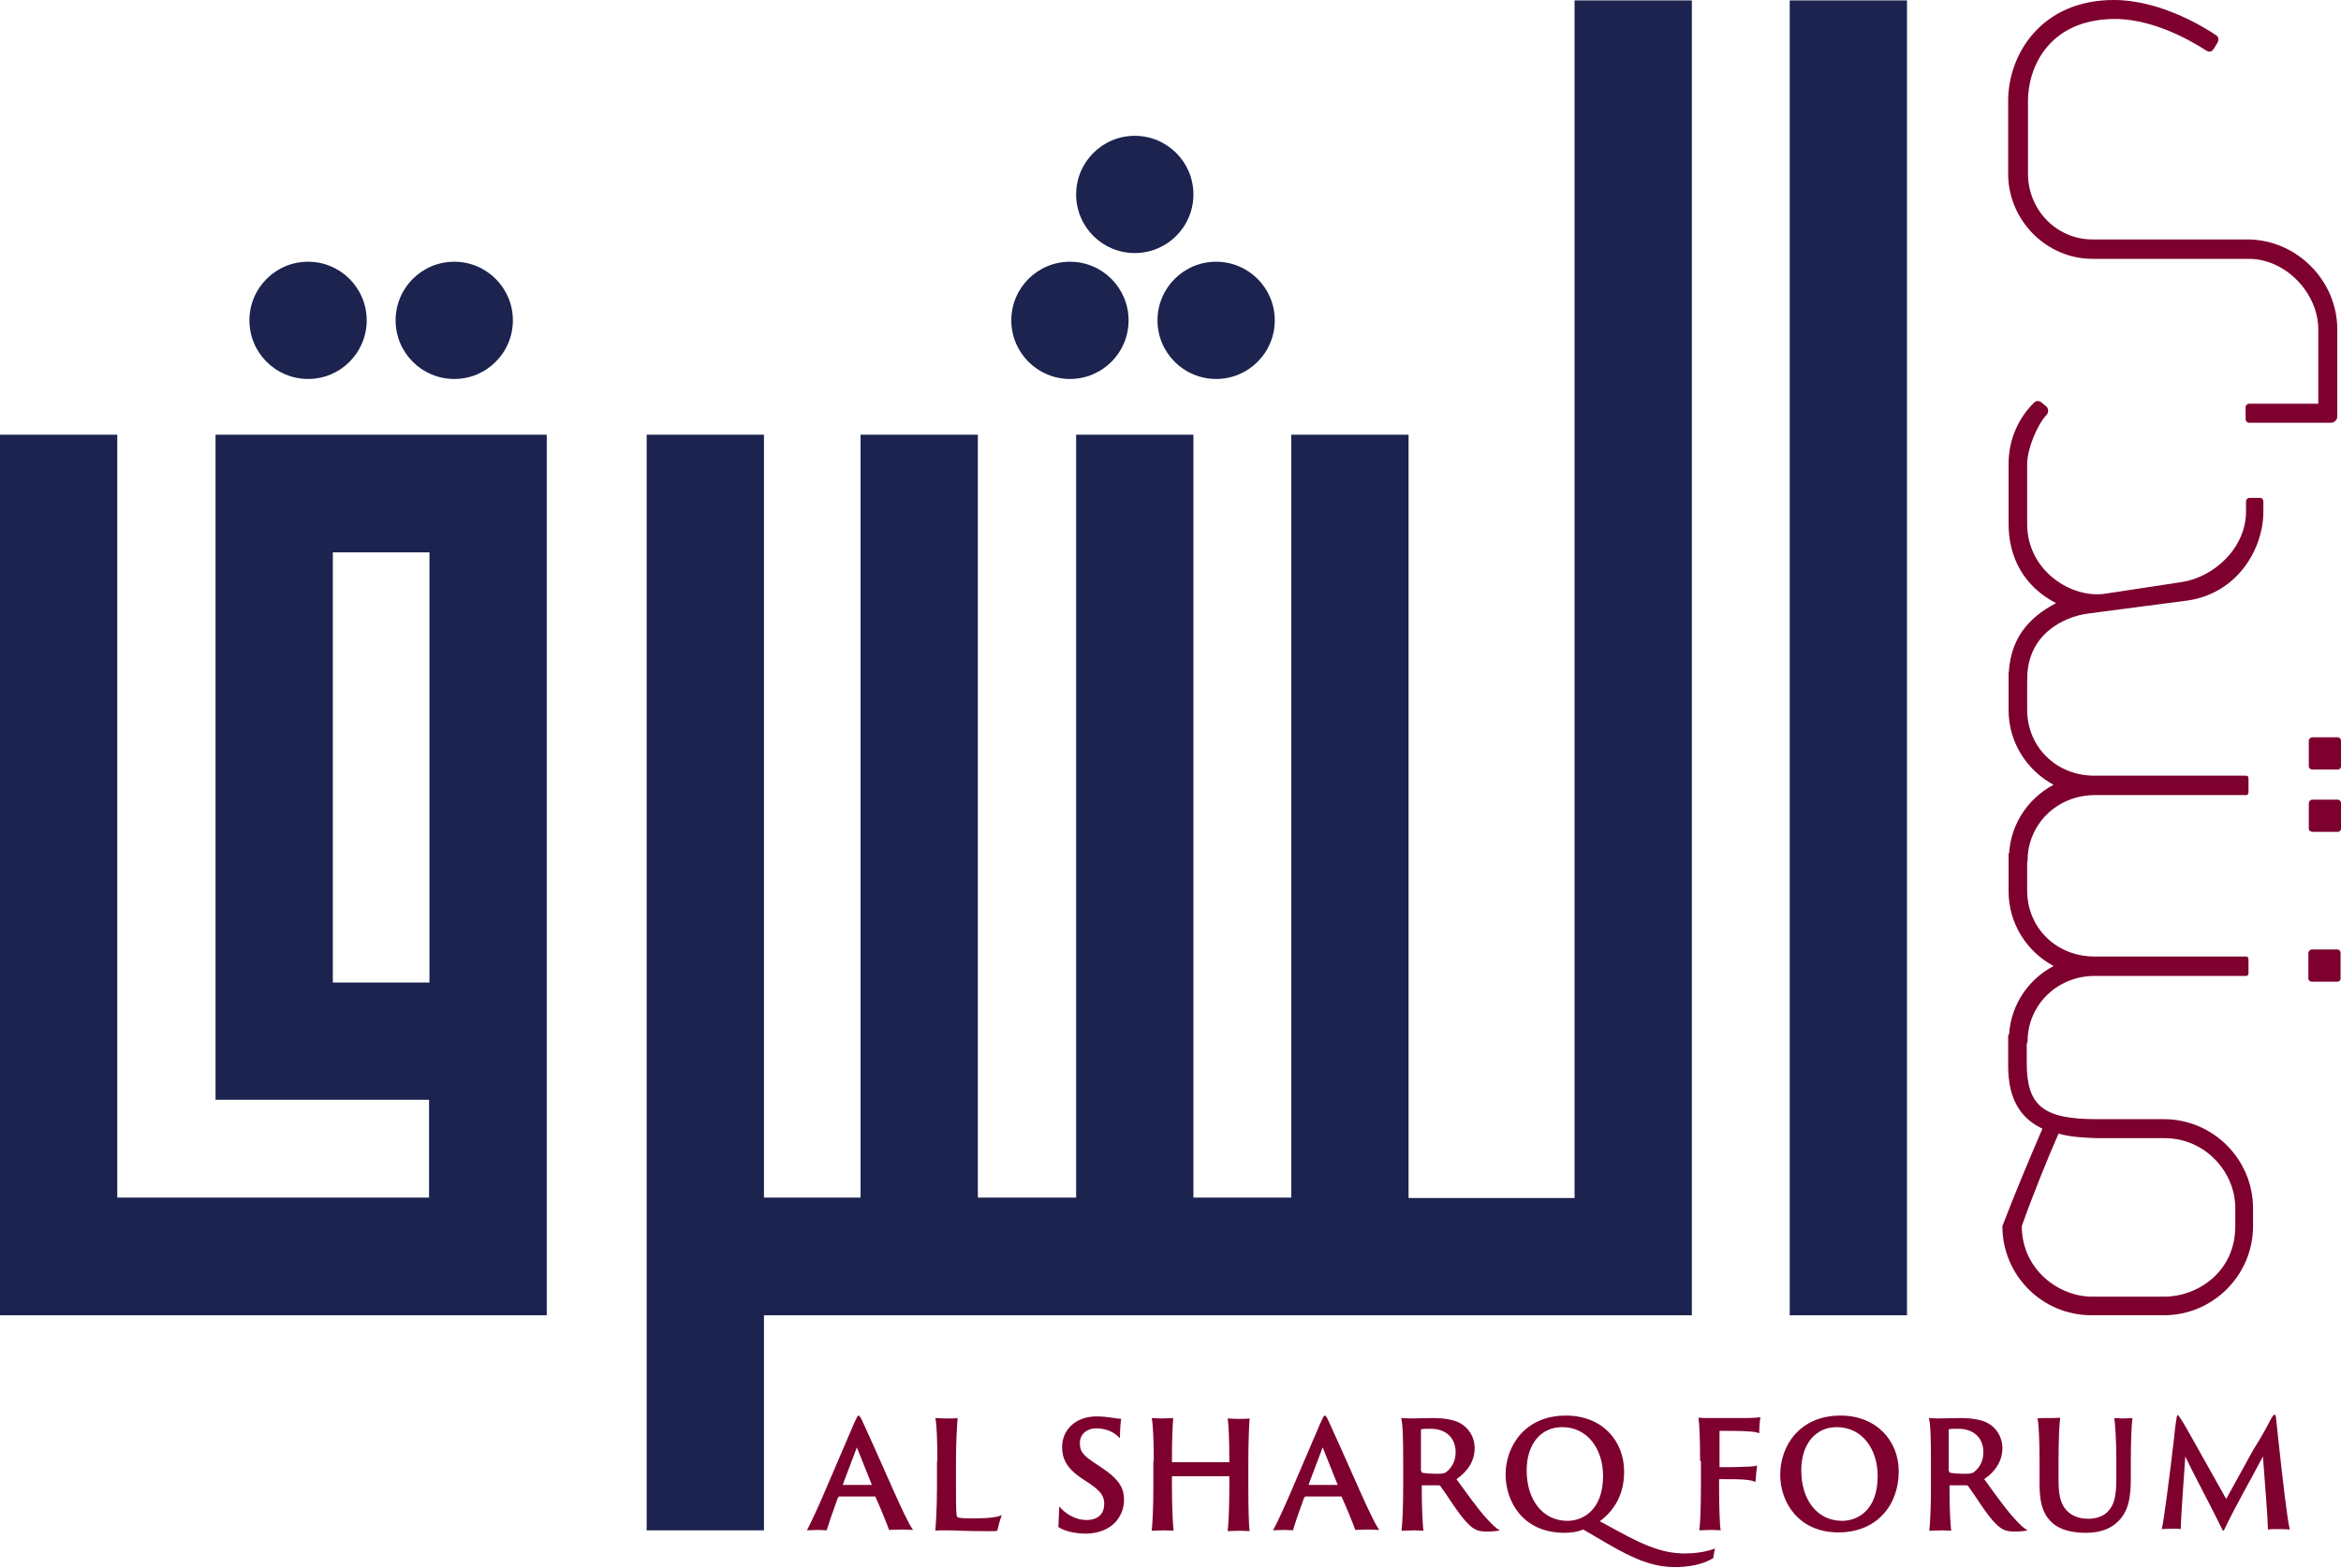
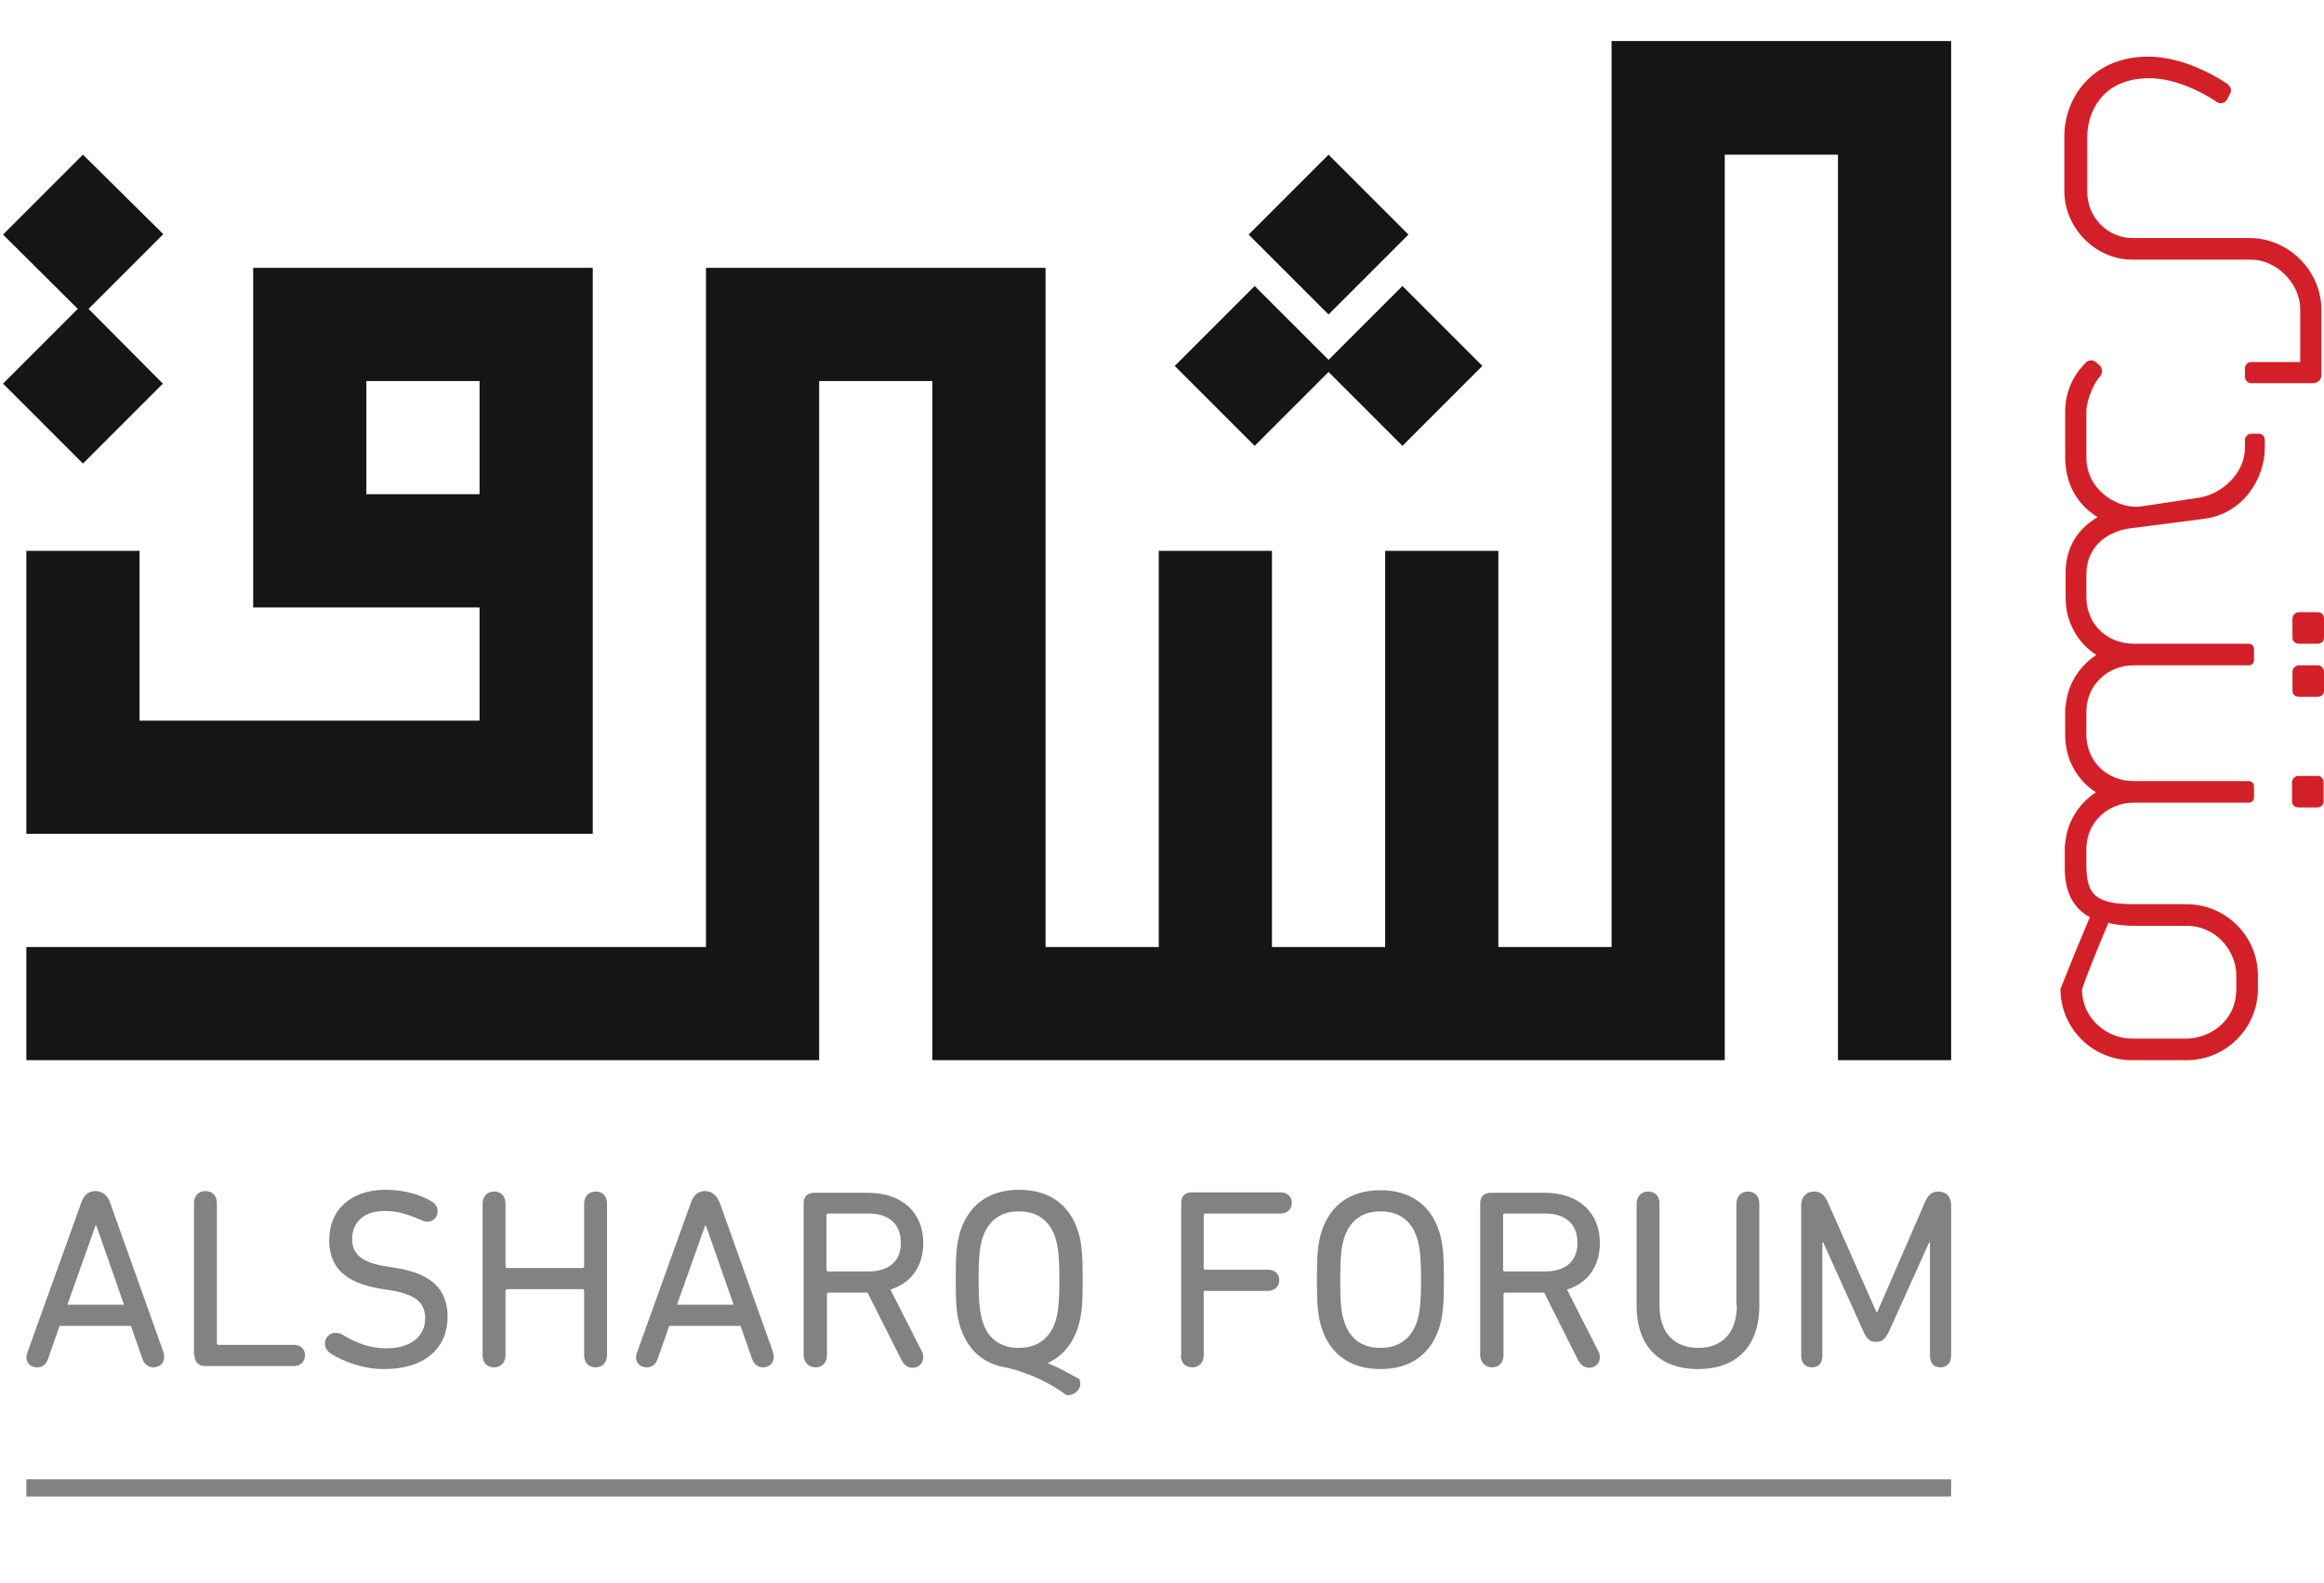
- <svg xmlns="http://www.w3.org/2000/svg" version="1.1" id="Layer_1" x="0px" y="0px" viewBox="0 0 566.9 379.6" enable-background="new 0 0 566.9 379.6" xml:space="preserve">
-   <g>
-     <path fill="#1B234E" d="M461.8,0.1v318.5h-28.4V0.1H461.8z M381.2,290.2h-40.1V105.3h-28.4v184.8H289V105.3h-28.4v184.8h-23.8   V105.3h-28.4v184.8h-23.4V105.3h-28.4v265.4h28.4v-52.1h224.7h0V0.1h-28.4V290.2z M132.4,105.3v213.3H0V105.3h28.4v184.8h75.5   v-23.7H52.2V105.3H132.4z M103.9,133.8H80.6V238h23.4V133.8z" />
-     <circle fill="#1B234E" cx="274.8" cy="47.1" r="14.2" />
-     <circle fill="#1B234E" cx="259.1" cy="77.6" r="14.2" />
-     <circle fill="#1B234E" cx="294.5" cy="77.6" r="14.2" />
-     <circle fill="#1B234E" cx="74.6" cy="77.6" r="14.2" />
-     <circle fill="#1B234E" cx="110" cy="77.6" r="14.2" />
-     <g>
-       <path fill="#7D002E" d="M203.1,362.7c-0.1,0-0.1,0-0.2,0.1c-1,2.7-2.2,6.2-2.7,7.9c-0.5,0-1-0.1-2.1-0.1c-1.2,0-2.3,0.1-2.7,0.1    c1-1.9,2.5-5.1,4.3-9.3l7.2-16.8c0.6-1.3,0.8-1.7,1-1.7c0.2,0,0.5,0.3,1.1,1.7c0.5,1,4.1,9.1,7.3,16.3c1.7,3.8,3.7,8.2,4.8,9.7    c-0.9,0-1.9-0.1-2.4-0.1c-1.3,0-2.8,0.1-3.4,0.1c-0.6-1.7-2.2-5.6-3.3-8c0-0.1,0-0.1-0.1-0.1H203.1z M211,359.7    c0.1,0,0.1,0,0.1-0.1l-3.6-9l-3.4,9c0,0.1,0,0.1,0.1,0.1H211z" />
-       <path fill="#7D002E" d="M227,353.9c0-5.2-0.2-9.3-0.5-10.4c0.4,0,1.6,0.1,2.3,0.1c1.3,0,2.6,0,3.1-0.1c-0.1,1.4-0.4,5.3-0.4,10.3    v6.1c0,6.5,0.1,7.4,0.3,7.5c0.1,0.2,0.5,0.3,0.9,0.3c0.8,0.1,1.9,0.1,3.4,0.1c3.5,0,5.5-0.3,6.5-0.8c-0.4,0.9-0.9,3-1.1,3.8    c-0.2,0.1-0.7,0.1-2.5,0.1c-5.3,0-7.4-0.2-10-0.2c-1.3,0-2,0-2.5,0.1c0.1-1.3,0.4-5.2,0.4-10.4V353.9z" />
-       <path fill="#7D002E" d="M256.5,364.9c1.2,1.5,3.7,3.3,6.6,3.3c3,0,4.3-1.7,4.3-3.9c0-1.8-0.7-3-3.5-4.9l-1.8-1.2    c-4-2.6-4.9-5.1-4.9-7.7c0-4,3.1-7.4,8.4-7.4c1.5,0,2.7,0.2,3.6,0.3c1.2,0.2,2,0.3,2.3,0.3c-0.1,0.4-0.3,2.8-0.3,4.7    c-0.7-0.8-2.5-2.4-5.7-2.4c-2.5,0-4,1.6-4,3.5c0,1.7,0.4,2.8,3.3,4.7l1.8,1.2c4.4,2.9,5.6,5,5.6,8c0,2-0.9,4.8-3.5,6.5    c-1.8,1.2-4.1,1.6-5.8,1.6c-2.4,0-5.2-0.6-6.6-1.6C256.3,369.1,256.5,366.4,256.5,364.9z" />
-       <path fill="#7D002E" d="M279.4,353.9c0-5.2-0.2-9-0.5-10.4c0.4,0,1.4,0.1,2.2,0.1c1.3,0,2.5-0.1,3-0.1c-0.1,1.3-0.3,4.6-0.3,10    v0.6c0,0.1,0,0.1,0.1,0.1h13.7c0.1,0,0.1,0,0.1-0.1v-0.6c0-5.2-0.2-8.5-0.4-9.9c0.5,0,1.3,0.1,2.3,0.1c1.2,0,2.2,0,3-0.1    c-0.1,1.4-0.3,5.4-0.3,10.5v6.4c0,4.3,0.1,8.8,0.3,10.4c-0.4,0-1.5-0.1-2.3-0.1c-1.1,0-2.7,0.1-3,0.1c0.2-1.6,0.4-5.9,0.4-10.5    v-2.7c0-0.1,0-0.1-0.1-0.1h-13.7c-0.1,0-0.1,0.1-0.1,0.1v2.7c0,4.3,0.2,8.8,0.4,10.4c-0.4,0-1.2-0.1-2.1-0.1    c-1.4,0-2.6,0.1-3.2,0.1c0.2-1.6,0.4-5.9,0.4-10.5V353.9z" />
-       <path fill="#7D002E" d="M316,362.7c-0.1,0-0.1,0-0.2,0.1c-1,2.7-2.2,6.2-2.7,7.9c-0.5,0-1-0.1-2.1-0.1c-1.2,0-2.3,0.1-2.7,0.1    c1-1.9,2.5-5.1,4.3-9.3l7.2-16.8c0.6-1.3,0.8-1.7,1-1.7c0.2,0,0.5,0.3,1.1,1.7c0.5,1,4.1,9.1,7.3,16.3c1.7,3.8,3.7,8.2,4.8,9.7    c-0.9,0-1.9-0.1-2.4-0.1c-1.3,0-2.8,0.1-3.4,0.1c-0.6-1.7-2.2-5.6-3.3-8c0-0.1,0-0.1-0.1-0.1H316z M323.8,359.7    c0.1,0,0.1,0,0.1-0.1l-3.6-9l-3.4,9c0,0.1,0,0.1,0.1,0.1H323.8z" />
-       <path fill="#7D002E" d="M339.8,353.9c0-5.2-0.1-9.1-0.5-10.4c0.8,0,1.5,0.1,2.2,0.1c0.7,0,3.9-0.1,5.4-0.1c2.9,0,5.2,0.4,6.8,1.3    c1.9,1.1,3.4,3.2,3.4,6c0,3-1.6,5.6-4.4,7.5c2.2,3,4.7,6.6,7,9.2c1.6,1.8,2.7,2.8,3.5,3.2c-0.6,0.2-2.1,0.3-3.2,0.3    c-2.2,0-3.2-0.6-4.5-1.9c-2.1-2-5.1-7-6.6-9c-0.1-0.2-0.3-0.3-0.4-0.3c-0.8,0-2.8,0-4.1,0c-0.1,0-0.1,0.1-0.1,0.2v1    c0,4.3,0.2,8.1,0.4,9.8c-0.5,0-1.3-0.1-2.2-0.1c-0.9,0-2.6,0.1-3.1,0.1c0.2-1.5,0.4-5.9,0.4-10.5V353.9z M344.2,356.3    c0,0.3,0,0.3,0.1,0.4c0.7,0.2,2.2,0.3,3.9,0.3c1,0,1.6-0.1,2-0.4c1.2-0.9,2.3-2.5,2.3-4.8c0-3.8-2.7-5.7-6-5.7c-1,0-1.9,0-2.3,0.1    c-0.1,0-0.1,0.1-0.1,0.3V356.3z" />
-       <path fill="#7D002E" d="M364.6,357.2c0-6.9,4.7-14.3,14.6-14.3c8.8,0,14.1,6.1,14.1,13.6c0,5.2-2.1,9.2-5.9,12l4.8,2.6    c6.9,3.8,11.2,5.2,15.8,5.2c2.3,0,4.9-0.3,7.3-1.2c-0.1,0.5-0.4,1.8-0.4,2.3c-2.6,1.7-6.4,2.2-9.2,2.2c-5.2,0-9.7-1.7-17-6    l-5.3-3.1c-1.8,0.7-3.3,0.8-4.7,0.8C368.5,371.2,364.6,363.4,364.6,357.2z M388.2,357.5c0-6.4-3.7-11.8-9.9-11.8    c-5,0-8.6,3.9-8.6,10.5c0,6.9,3.7,12.2,9.9,12.2C383.1,368.4,388.2,366,388.2,357.5z" />
-       <path fill="#7D002E" d="M411.7,353.9c0-5.9-0.2-9.3-0.4-10.5c0.7,0.1,2,0.1,3,0.1h8.7c1.3,0,2.7-0.1,3.3-0.2    c-0.2,1.3-0.3,3.1-0.3,3.9c-0.6-0.3-1.2-0.4-3.2-0.5c-1.2-0.1-3.9-0.1-6.3-0.1c-0.1,0-0.1,0-0.1,0.1c0,2.7,0,5.7,0,8.5    c0,0.1,0,0.2,0.1,0.2c0.7,0,4.5,0,5.7-0.1c2.2,0,2.9-0.2,3.3-0.3c-0.1,0.5-0.3,2.8-0.4,4c-0.5-0.3-1.4-0.5-2.9-0.6    c-1.2-0.1-3.8-0.1-5.8-0.1c-0.1,0-0.1,0.1-0.1,0.2v1.8c0,3.4,0.1,9.2,0.4,10.4c-0.3,0-0.9-0.1-2.3-0.1c-0.9,0-2.5,0.1-2.9,0.1    c0.2-1.2,0.4-5.2,0.4-10.5V353.9z" />
-       <path fill="#7D002E" d="M431.1,357.3c0-7.2,4.8-14.4,14.6-14.4c8.7,0,14.1,6.1,14.1,13.5c0,8.3-5.4,14.8-14.6,14.8    C435.4,371.2,431.1,363.7,431.1,357.3z M454.7,357.5c0-6.4-3.7-11.8-9.9-11.8c-5,0-8.6,3.9-8.6,10.5c0,6.9,3.7,12.2,9.9,12.2    C449.7,368.4,454.7,366,454.7,357.5z" />
-       <path fill="#7D002E" d="M467.6,353.9c0-5.2-0.1-9.1-0.5-10.4c0.8,0,1.5,0.1,2.2,0.1c0.7,0,3.9-0.1,5.4-0.1c2.9,0,5.2,0.4,6.8,1.3    c1.9,1.1,3.4,3.2,3.4,6c0,3-1.6,5.6-4.4,7.5c2.2,3,4.7,6.6,7,9.2c1.6,1.8,2.7,2.8,3.5,3.2c-0.6,0.2-2.1,0.3-3.2,0.3    c-2.2,0-3.2-0.6-4.5-1.9c-2.1-2-5.1-7-6.6-9c-0.1-0.2-0.3-0.3-0.4-0.3c-0.8,0-2.8,0-4.1,0c-0.1,0-0.1,0.1-0.1,0.2v1    c0,4.3,0.2,8.1,0.4,9.8c-0.5,0-1.3-0.1-2.2-0.1c-0.9,0-2.6,0.1-3.1,0.1c0.2-1.5,0.4-5.9,0.4-10.5V353.9z M472,356.3    c0,0.3,0,0.3,0.1,0.4c0.7,0.2,2.2,0.3,3.9,0.3c1,0,1.6-0.1,2-0.4c1.2-0.9,2.3-2.5,2.3-4.8c0-3.8-2.7-5.7-6-5.7c-1,0-1.9,0-2.3,0.1    c-0.1,0-0.1,0.1-0.1,0.3V356.3z" />
-       <path fill="#7D002E" d="M495.6,343.5c1.5,0,2.7,0,3.3-0.1c-0.2,1.3-0.4,5.4-0.4,10.5v4.8c0,4.5,0.9,6.3,2.5,7.7    c1.6,1.3,3.5,1.5,4.8,1.5s3.3-0.4,4.5-1.6c1.8-1.8,2.2-4,2.2-8.5v-3.9c0-5.2-0.3-9.1-0.5-10.4c0.5,0,1.4,0.1,1.9,0.1    c1.2,0,2.2-0.1,2.5-0.1c-0.2,1.3-0.4,5.4-0.4,10.5v3.9c0,4.2-0.3,8.4-3.6,11.1c-2.2,1.9-5,2.3-7.4,2.3c-2.9,0-6-0.6-8-2.4    c-1.8-1.6-3.1-4-3.1-9.2v-5.7c0-5.2-0.2-9.3-0.5-10.4C494,343.5,494.8,343.5,495.6,343.5z" />
-       <path fill="#7D002E" d="M526.4,349c0.2-2,0.4-3.9,0.7-5.6c0.1-0.5,0.1-0.6,0.3-0.6c0.1,0,0.3,0.3,0.5,0.6c0.8,1.1,2.3,3.9,3.4,5.8    l7.8,13.9l6.5-11.8c2.4-3.8,3.3-5.6,4.3-7.5c0.5-0.9,0.7-1.1,0.9-1.1s0.3,0.1,0.4,1.1c0.2,1.8,0.4,3.7,0.6,5.6    c0.9,8.4,2.1,18.8,2.7,21.1c-0.4,0-1-0.1-2.2-0.1c-1.3,0-2.5,0-3.1,0.1c0-2.7-0.8-11.9-1.2-17.7c-3,5.7-6.8,12.3-9.3,17.6    c-0.2,0.5-0.4,0.5-0.6,0c-2.9-6-6.5-12.5-8.9-17.6c-0.4,6-1.1,15-1.1,17.6c-0.5-0.1-1.5-0.1-1.9-0.1c-1.3,0-2.2,0.1-2.7,0.1    C524,368.4,525.4,357.5,526.4,349z" />
-     </g>
-     <g>
-       <path fill="#7D002E" d="M543.8,98.6c0-0.4,0.4-0.8,0.8-0.8h16.8v-18c0-8.8-7.9-17.1-16.8-17.1h-37.9c-11.1,0-20.4-9.3-20.4-20.6    V24.4c0-11.2,8-24.4,25.6-24.4c12,0,23.2,7.5,24.7,8.5c0.7,0.4,0.8,1.2,0.3,2l-0.8,1.3c-0.5,0.9-1.3,0.8-1.9,0.4    c-0.7-0.4-11.2-7.6-22-7.6c-16,0-21.1,11.7-21.1,19.8v17.7c0,8.7,6.9,15.9,15.6,15.9h37.5c11.9,0,21.8,9.9,21.8,21.8v21.1    c0,0.8-0.7,1.5-1.5,1.5h-19.9c-0.4,0-0.8-0.4-0.8-0.8V98.6z" />
-       <path fill="#7D002E" d="M505.8,148.6c-6.3,0.8-14.9,5.2-14.9,15.9c0,0.4-0.3,0.7-0.8,0.7h-2.9c-0.4,0-0.8-0.3-0.8-0.7    c0-9.6,4.8-14.9,11.5-18.4c-7.9-4.1-11.5-11.2-11.5-19.2v-14.5c0-6.5,2.8-11.5,6.1-14.8c0.7-0.7,1.5-0.5,2,0l1.1,0.9    c0.5,0.5,0.5,1.5,0,2c-2.3,2.4-4.7,8.3-4.7,11.9v14.5c0,11.5,10.9,18.2,19,16.9l18.4-2.8c7.9-1.2,15.6-8.3,15.6-17.1v-2.5    c0-0.4,0.4-0.8,0.8-0.8h2.7c0.3,0,0.7,0.4,0.7,0.8v2.5c0,9.3-6.5,20-18.6,21.6L505.8,148.6z" />
-       <path fill="#7D002E" d="M497.3,190.1c-6.5-3.5-10.9-10.3-10.9-18.1v-8.8c0-0.4,0.4-0.7,0.8-0.7h2.9c0.5,0,0.8,0.3,0.8,0.7v8.7    c0,9.1,7.1,16,16.3,16h36.6c0.4,0,0.7,0.1,0.7,0.7v3.3c0,0.5-0.3,0.7-0.5,0.7h-36.7c-9.2,0-16.3,7.1-16.3,15.9    c0,0.4-0.3,0.7-0.8,0.7h-2.9c-0.4,0-0.8-0.3-0.8-0.7C486.3,200.5,490.7,193.6,497.3,190.1z M566.1,178.6c0.5,0,0.8,0.4,0.8,0.9    v6.1c0,0.5-0.3,0.8-0.8,0.8H560c-0.5,0-0.9-0.3-0.9-0.8v-6.1c0-0.5,0.4-0.9,0.9-0.9H566.1z M566.1,193.7c0.5,0,0.8,0.4,0.8,0.9    v6.1c0,0.5-0.3,0.8-0.8,0.8H560c-0.5,0-0.9-0.3-0.9-0.8v-6.1c0-0.5,0.4-0.9,0.9-0.9H566.1z" />
-       <path fill="#7D002E" d="M497.3,234c-6.5-3.5-10.9-10.3-10.9-18.1V207c0-0.4,0.4-0.7,0.8-0.7h2.9c0.5,0,0.8,0.3,0.8,0.7v8.7    c0,9.1,7.1,16,16.3,16h36.6c0.4,0,0.7,0.1,0.7,0.7v3.3c0,0.5-0.3,0.7-0.5,0.7h-36.7c-9.2,0-16.3,7.1-16.3,15.9    c0,0.4-0.3,0.7-0.8,0.7h-2.9c-0.4,0-0.8-0.3-0.8-0.7C486.3,244.4,490.7,237.5,497.3,234z M566,230c0.5,0,0.8,0.4,0.8,0.9v6.1    c0,0.5-0.3,0.8-0.8,0.8h-6.1c-0.5,0-0.9-0.3-0.9-0.8v-6.1c0-0.5,0.4-0.9,0.9-0.9H566z" />
-       <path fill="#7D002E" d="M494.6,273.4c-5.1-2.4-8.3-6.9-8.3-15.2v-7.2c0-0.4,0.4-0.7,0.8-0.7h2.9c0.5,0,0.8,0.3,0.8,0.7v6.5    c0,10.4,4,13.6,16.9,13.6h16.3c11.9,0,21.6,9.7,21.6,21.6v4.3c0,11.9-9.7,21.6-21.6,21.6h-17.5c-12,0-21.6-9.7-21.6-21.6    C487.9,289.2,491.4,280.8,494.6,273.4z M498.5,274.6c-2.7,6.1-6.5,15.6-8.9,22.4c0,10.4,8.8,17.1,17.1,17.1h17.5    c7.6,0,17.1-5.7,17.1-17.1v-4.4c0-8.7-7.3-16.9-17.1-16.9h-16.3C504.5,275.6,501.3,275.4,498.5,274.6z" />
-     </g>
-   </g>
+ <svg xmlns="http://www.w3.org/2000/svg" version="1.1" id="Layer_1" x="0px" y="0px" viewBox="0 0 537.9 366.3" enable-background="new 0 0 537.9 366.3" xml:space="preserve">
+   <path fill-rule="evenodd" clip-rule="evenodd" fill="#151515" d="M111,88.2v26.2H84.8V88.2H111z M271.9,84.7l18.5,18.5l17.1-17.1  l17.1,17.1l18.5-18.5l-18.5-18.5l-17.1,17.1l-17.1-17.1L271.9,84.7z M289,54.3l18.5,18.5L326,54.3l-18.5-18.5L289,54.3z M18,71.5  L0.7,88.8l18.5,18.5l18.5-18.5L20.5,71.5l17.3-17.3L19.2,35.8L0.7,54.3L18,71.5z M6.1,127.5h26.2v13.1v26.2h26.2h26.2H111v-26.2  H84.8H58.6v-26.2V88.2V62h26.2H111h26.2v26.2v26.2v26.2v26.2V193H111H84.8H58.6H32.3H6.1v-26.2v-26.2V127.5z M425.4,245.4h26.2  v-26.2V193v-26.2v-26.2v-26.2V88.2V62V35.8V9.5h-26.2h-26.2H373v26.2V62v26.2v26.2v26.2v26.2V193v26.2h-26.2V193v-26.2v-26.2v-13.1  h-26.2v13.1v26.2V193v26.2h-26.2V193v-26.2v-26.2v-13.1h-26.2v13.1v26.2V193v26.2H242V193v-26.2v-26.2v-26.2V88.2V62h-26.2h-26.2  h-26.2v26.2v26.2v26.2v26.2V193v26.2h-26.2H111H84.8H58.6H32.3H6.1v26.2h26.2h26.2h26.2H111h26.2h26.2h26.2v-26.2V193v-26.2v-26.2  v-26.2V88.2h26.2v26.2v26.2v26.2V193v26.2v26.2H242h26.2h26.2h26.2h26.2H373h26.2v-26.2V193v-26.2v-26.2v-26.2V88.2V62V35.8h26.2V62  v26.2v26.2v26.2v26.2V193v26.2V245.4z" />
+   <path fill-rule="evenodd" clip-rule="evenodd" fill="#D32028" d="M494.3,214.3L494.3,214.3h11.8c6.9,0,11.5,5.9,11.5,11.4v3.2  c0,8-6.8,11.5-11.5,11.5h-12.7c-5.5,0-11.5-4.4-11.5-11.4c1.6-4.7,4.3-11.1,6.1-15.4C489.7,214.1,491.8,214.3,494.3,214.3   M522.9,100.4H521c-0.7,0-1.4,0.7-1.4,1.4v1.8c0,6.1-5.5,10.8-10.6,11.6l-13.3,2c-0.4,0.1-0.8,0.1-1.3,0.1c-4.8,0-11.5-4-11.5-11.5  V95.2c0-2.3,1.6-6.4,3.1-8c0.7-0.7,0.7-1.9,0-2.6l-0.7-0.6c-0.4-0.4-0.8-0.6-1.3-0.6c-0.5,0-0.9,0.2-1.3,0.6  c-2.1,2.1-4.7,5.8-4.7,11.3v10.5c0,6,2.6,10.9,7.5,13.9c-4.7,2.8-7.1,6.8-7.4,12.1c0,0.1,0,0.2,0,0.3v6.4c0,5.3,2.7,10.3,7.1,13.1  c-4.1,2.7-6.7,7-7.1,11.9c0,0.1-0.1,0.2-0.1,0.4v6.4c0,5.3,2.7,10.3,7.1,13.1c-4.1,2.7-6.7,7-7.1,11.9c0,0.1-0.1,0.2-0.1,0.4v5.2  c0,5.5,1.9,9.3,5.8,11.4c-1.8,4.3-4.4,10.5-6.7,16.4l-0.1,0.1v0.1c0,9.1,7.4,16.5,16.5,16.5h12.7c9.1,0,16.5-7.4,16.5-16.5v-3.1  c0-9.1-7.4-16.5-16.5-16.5h-11.8c-9,0-11.4-1.9-11.4-9v-3.8c0-6,4.8-10.7,11-10.7h26.6c0.6,0,1.2-0.4,1.2-1.3v-2.4  c0-0.8-0.5-1.3-1.3-1.3h-26.5c-6.3,0-11-4.6-11-10.8v-5.3c0-6,4.8-10.7,11-10.7h26.6c0.6,0,1.2-0.4,1.2-1.3v-2.4  c0-0.8-0.5-1.3-1.3-1.3h-26.5c-6.3,0-11-4.6-11-10.8V133c0-6.9,5.4-10.1,10.1-10.7l17.1-2.2c9.2-1.2,14.1-9.4,14.1-16.5v-1.8  C524.2,101,523.6,100.4,522.9,100.4z M536.5,154h-4.4c-0.8,0-1.5,0.7-1.5,1.5v4.4c0,0.8,0.6,1.4,1.5,1.4h4.4c0.8,0,1.4-0.6,1.4-1.4  v-4.4C537.9,154.7,537.3,154,536.5,154z M536.5,141.7h-4.4c-0.8,0-1.5,0.7-1.5,1.5v4.4c0,0.8,0.6,1.4,1.5,1.4h4.4  c0.8,0,1.4-0.6,1.4-1.4v-4.4C537.9,142.3,537.3,141.7,536.5,141.7z M536.4,179.6H532c-0.8,0-1.5,0.7-1.5,1.5v4.4  c0,0.8,0.6,1.4,1.5,1.4h4.4c0.8,0,1.4-0.6,1.4-1.4v-4.4C537.8,180.2,537.2,179.6,536.4,179.6z M493.5,60.1H521  c5.9,0,11.4,5.5,11.4,11.5v12.2H521c-0.7,0-1.4,0.7-1.4,1.4v2.1c0,0.7,0.7,1.4,1.4,1.4h14.4c1,0,1.9-0.8,1.9-1.9V71.7  c0-9-7.6-16.6-16.6-16.6h-27.1c-5.8,0-10.5-4.8-10.5-10.7V31.6c0-5,3-13.5,14.4-13.5c6.4,0,12.9,3.7,15.3,5.3l0.1,0.1  c0.3,0.2,0.7,0.4,1.1,0.4c0.3,0,1-0.1,1.5-0.9L516,22c0.3-0.5,0.5-1,0.3-1.5c-0.1-0.4-0.4-0.8-0.8-1.1c-0.6-0.4-9.1-6.3-18.3-6.3  c-12.7,0-19.4,9.3-19.4,18.5v12.8C477.9,52.9,485.1,60.1,493.5,60.1z" />
+   <path fill="#828282" d="M15.6,302l6.5-18.3h0.2l6.4,18.3H15.6z M45,313.6c0,1.6,0.9,2.6,2.5,2.6H68c1.6,0,2.6-1.1,2.6-2.5  c0-1.4-1-2.4-2.6-2.4H50.6c-0.2,0-0.4-0.1-0.4-0.4v-32.4c0-1.8-1.1-2.8-2.7-2.8c-1.5,0-2.6,1.1-2.6,2.8V313.6z M88.9,316.9  c9.7,0,14.7-5.1,14.7-12.1c0-6.4-3.8-10-11.9-11.3l-1.9-0.3c-6.3-0.9-8.3-3.1-8.3-6.4c0-3.7,2.5-6.5,7.6-6.5c3,0,5.6,0.9,8.1,2  c0.5,0.2,1.2,0.5,1.7,0.5c1.4,0,2.4-1.1,2.4-2.4c0-0.9-0.4-1.7-1.4-2.3c-2.4-1.5-6.3-2.7-10.6-2.7c-8,0-13.1,4.5-13.1,11.7  c0,6.3,3.8,9.9,11.9,11.2l1.9,0.3c6.5,1,8.4,3.1,8.4,6.6c0,4.1-3.3,6.9-9,6.9c-3.8,0-7.1-1.3-10-3.1c-0.5-0.3-1.1-0.5-1.7-0.5  c-1.5,0-2.5,1.2-2.5,2.5c0,0.9,0.5,1.7,1.3,2.3C79.3,315,83.7,316.9,88.9,316.9z M111.7,313.7c0,1.8,1.1,2.8,2.7,2.8  c1.5,0,2.6-1.1,2.6-2.8v-14.9c0-0.2,0.1-0.4,0.4-0.4h17.4c0.2,0,0.4,0.1,0.4,0.4v14.9c0,1.8,1.1,2.8,2.7,2.8c1.5,0,2.6-1.1,2.6-2.8  v-35.1c0-1.8-1.1-2.8-2.6-2.8c-1.6,0-2.7,1.1-2.7,2.8v14.5c0,0.2-0.1,0.4-0.4,0.4h-17.4c-0.2,0-0.4-0.1-0.4-0.4v-14.5  c0-1.8-1.1-2.8-2.6-2.8c-1.6,0-2.7,1.1-2.7,2.8V313.7z M156.7,302l6.5-18.3h0.2l6.4,18.3H156.7z M147.2,314.1c0,1.5,1.1,2.4,2.5,2.4  c1.2,0,2.1-0.7,2.5-1.9l2.7-7.7h16.5l2.7,7.7c0.4,1.2,1.4,1.9,2.5,1.9c1.4,0,2.5-0.9,2.5-2.4c0-0.4-0.1-0.8-0.2-1.2l-12.2-34.2  c-0.7-1.9-1.8-3-3.5-3c-1.8,0-2.8,1.1-3.4,3l-12.3,34.2C147.4,313.3,147.2,313.7,147.2,314.1z M201.1,294.3h-9.4  c-0.2,0-0.4-0.1-0.4-0.4v-12.6c0-0.2,0.1-0.4,0.4-0.4h9.4c4.7,0,7.4,2.5,7.4,6.7C208.6,291.8,205.8,294.3,201.1,294.3z M188.8,316.5  c1.5,0,2.6-1.1,2.6-2.8v-14.1c0-0.2,0.1-0.4,0.4-0.4h9l7.9,15.7c0.6,1.1,1.5,1.7,2.5,1.7c1.6,0,2.5-1.2,2.5-2.5  c0-0.5-0.1-0.9-0.4-1.4l-7.2-14.2c4.8-1.5,7.6-5.4,7.6-10.8c0-7-4.9-11.6-12.7-11.6h-12.6c-1.5,0-2.4,0.9-2.4,2.4v35.3  C186.1,315.4,187.2,316.5,188.8,316.5z M273.3,313.7c0,1.8,1.1,2.8,2.7,2.8c1.5,0,2.6-1.1,2.6-2.8v-14.6c0-0.2,0.1-0.3,0.4-0.3h14.5  c1.6,0,2.6-1.1,2.6-2.5c0-1.4-1-2.4-2.6-2.4H279c-0.2,0-0.4-0.1-0.4-0.4v-12.2c0-0.2,0.1-0.4,0.4-0.4h17.4c1.6,0,2.6-1.1,2.6-2.5  c0-1.4-1-2.4-2.6-2.4h-20.6c-1.5,0-2.4,0.9-2.4,2.4V313.7z M319.5,312c-4.6,0-7.3-2.5-8.4-6.2c-0.7-2-0.9-4.3-0.9-9.6  c0-5.3,0.3-7.7,0.9-9.6c1.2-3.7,3.8-6.2,8.4-6.2c4.7,0,7.3,2.5,8.5,6.2c0.6,1.9,0.9,4.3,0.9,9.6c0,5.3-0.3,7.7-0.9,9.6  C326.8,309.5,324.1,312,319.5,312z M319.5,316.9c7,0,11.6-3.4,13.6-9.5c0.9-2.9,1.1-5.5,1.1-11.2c0-5.7-0.2-8.3-1.1-11.2  c-2-6.1-6.7-9.5-13.6-9.5c-6.9,0-11.6,3.4-13.6,9.5c-0.9,2.9-1.1,5.5-1.1,11.2c0,5.7,0.2,8.3,1.1,11.2  C307.9,313.5,312.6,316.9,319.5,316.9z M357.7,294.3h-9.4c-0.2,0-0.4-0.1-0.4-0.4v-12.6c0-0.2,0.1-0.4,0.4-0.4h9.4  c4.7,0,7.4,2.5,7.4,6.7C365.2,291.8,362.4,294.3,357.7,294.3z M345.4,316.5c1.5,0,2.6-1.1,2.6-2.8v-14.1c0-0.2,0.1-0.4,0.4-0.4h9  l7.9,15.7c0.6,1.1,1.5,1.7,2.5,1.7c1.6,0,2.5-1.2,2.5-2.5c0-0.5-0.1-0.9-0.4-1.4l-7.2-14.2c4.8-1.5,7.6-5.4,7.6-10.8  c0-7-4.9-11.6-12.7-11.6h-12.6c-1.5,0-2.4,0.9-2.4,2.4v35.3C342.7,315.4,343.8,316.5,345.4,316.5z M402,302.2c0,6.5-3.6,9.8-8.9,9.8  c-5.4,0-9-3.3-9-9.8v-23.6c0-1.8-1.1-2.8-2.6-2.8c-1.6,0-2.7,1.1-2.7,2.8v23.6c0,9.8,5.7,14.7,14.2,14.7c8.6,0,14.2-4.9,14.2-14.7  v-23.6c0-1.8-1.1-2.8-2.6-2.8c-1.6,0-2.7,1.1-2.7,2.8V302.2z M416.9,313.8c0,1.7,1,2.7,2.5,2.7c1.5,0,2.4-1,2.4-2.7v-26.2h0.2  l9.2,20.4c0.9,2.1,1.7,2.6,3,2.6c1.4,0,2.1-0.5,3.1-2.6l9.2-20.4h0.2v26.2c0,1.7,0.9,2.7,2.4,2.7c1.5,0,2.5-1,2.5-2.7V279  c0-2-1.1-3.2-3-3.2c-1.6,0-2.4,0.9-3.2,2.8l-10.9,25.1h-0.2l-11.1-25.1c-0.8-1.9-1.7-2.8-3.3-2.8c-1.8,0-3,1.2-3,3.2V313.8z   M235.8,312c-4.6,0-7.3-2.5-8.4-6.2c-0.6-2-0.9-4.3-0.9-9.6c0-5.3,0.3-7.7,0.9-9.6c1.2-3.7,3.8-6.2,8.4-6.2c4.7,0,7.3,2.5,8.5,6.2  c0.6,1.9,0.9,4.3,0.9,9.6c0,5.3-0.3,7.7-0.9,9.6C243.1,309.5,240.4,312,235.8,312z M242.5,315.5c3.3-1.5,5.7-4.3,7-8.2  c0.9-2.9,1.1-5.5,1.1-11.2c0-5.7-0.2-8.3-1.1-11.2c-2-6.1-6.7-9.5-13.6-9.5c-6.9,0-11.6,3.4-13.6,9.5c-0.9,2.9-1.1,5.5-1.1,11.2  c0,5.7,0.2,8.3,1.1,11.2c1.7,5.1,5.2,8.3,10.3,9.2h0l0,0l0,0c0.6,0.1,7.6,1.5,14.2,6.4c1.7,0.4,4.2-1.7,2.9-3.8  C249.6,319.2,246.5,317.2,242.5,315.5z M6.1,314.1c0,1.5,1.1,2.4,2.5,2.4c1.2,0,2.1-0.7,2.5-1.9l2.7-7.7h16.5l2.7,7.7  c0.4,1.2,1.4,1.9,2.5,1.9c1.4,0,2.5-0.9,2.5-2.4c0-0.4-0.1-0.8-0.2-1.2l-12.2-34.2c-0.6-1.9-1.8-3-3.5-3c-1.8,0-2.8,1.1-3.4,3  L6.4,312.9C6.3,313.3,6.1,313.7,6.1,314.1z" />
+   <rect x="6.1" y="342.4" fill-rule="evenodd" clip-rule="evenodd" fill="#828282" width="445.5" height="4" />
</svg>
